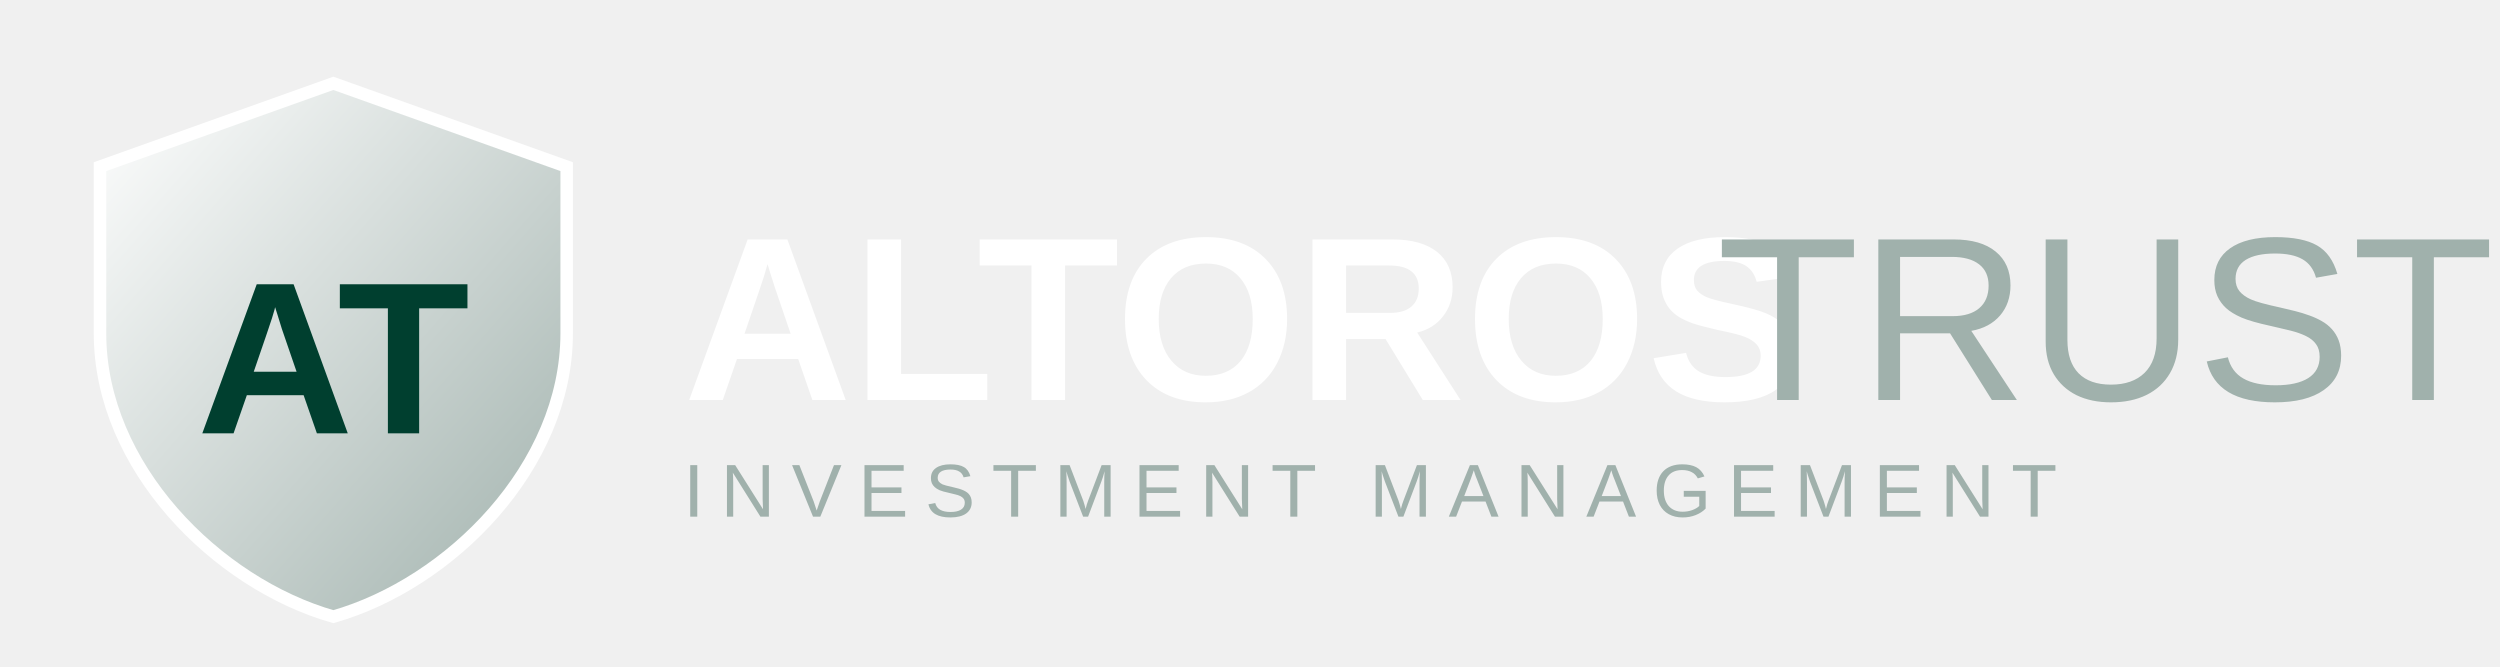
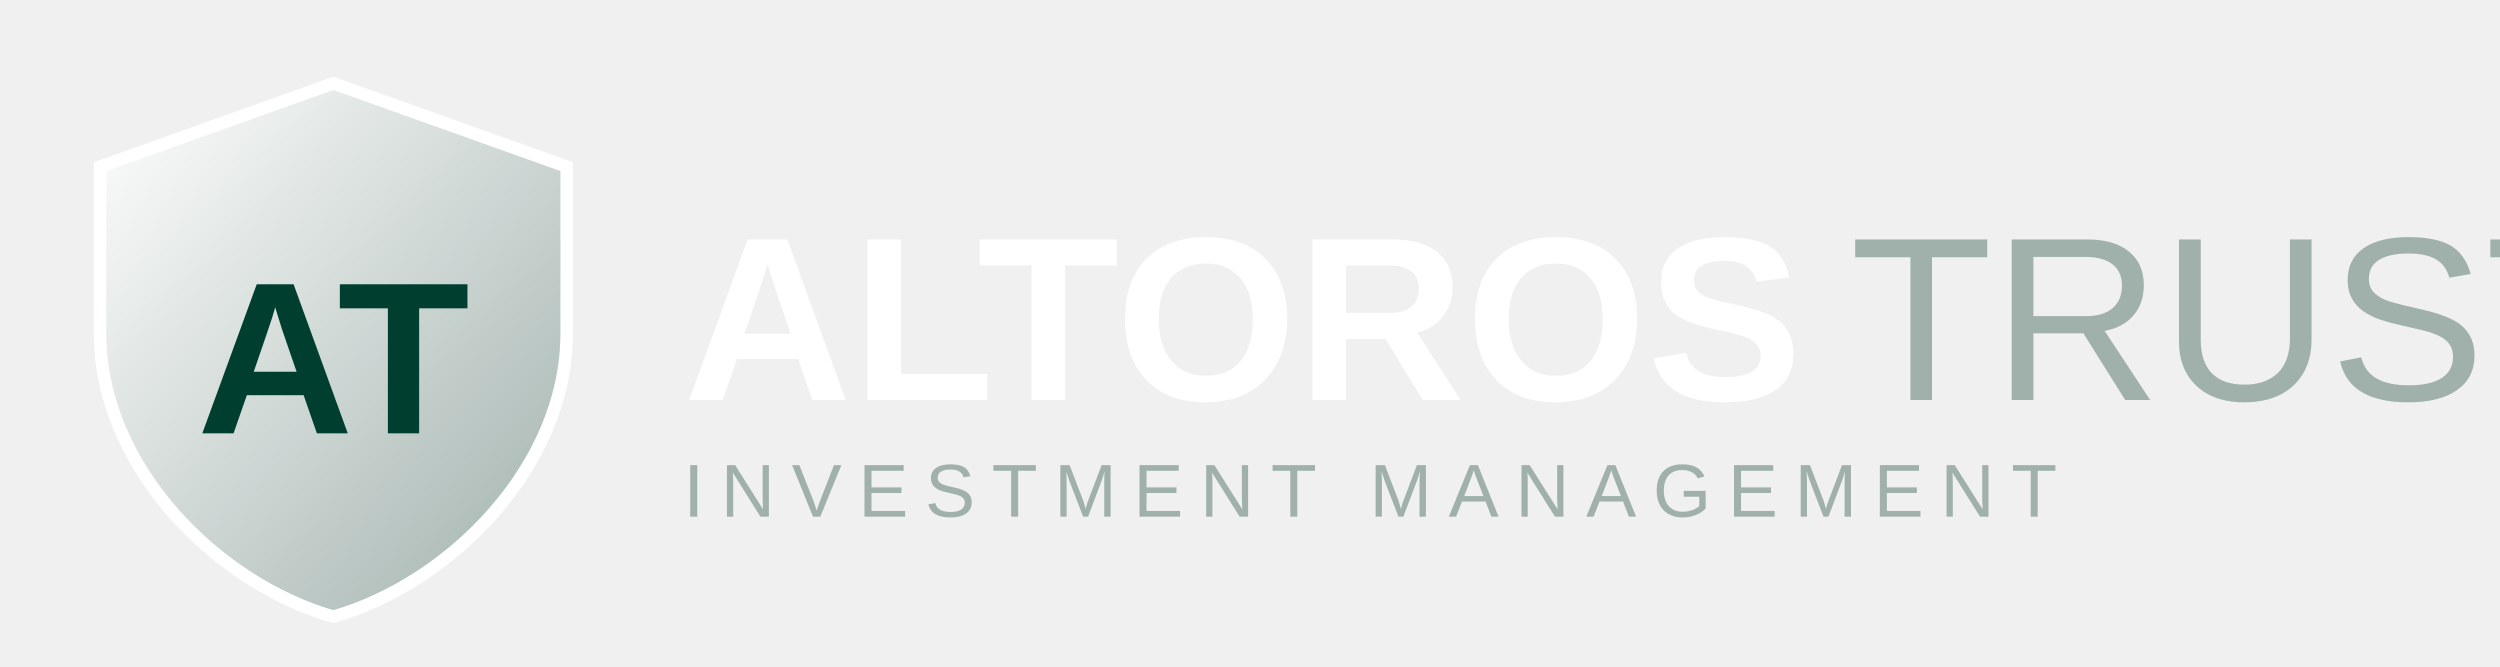
<svg xmlns="http://www.w3.org/2000/svg" viewBox="0 0 300 80" width="300" height="80">
  <defs>
    <linearGradient id="gradW" x1="0%" y1="0%" x2="100%" y2="100%">
      <stop offset="0%" stop-color="#ffffff" />
      <stop offset="100%" stop-color="#a0b1ac" />
    </linearGradient>
  </defs>
  <g transform="translate(10, 8)">
    <path d="M30 2 L58 12 L58 32 C58 48 44 62 30 66 C16 62 2 48 2 32 L2 12 Z" fill="url(#gradW)" stroke="#ffffff" stroke-width="1.5" />
    <text x="30" y="44" font-family="Arial, sans-serif" font-size="26" font-weight="bold" fill="#003f2f" text-anchor="middle">AT</text>
  </g>
  <text x="82" y="48" font-family="Arial, sans-serif" font-size="28" font-weight="bold" fill="#ffffff">ALTOROS</text>
-   <text x="206" y="48" font-family="Arial, sans-serif" font-size="28" font-weight="300" fill="#a0b1ac">TRUST</text>
+   <text x="222" y="48" font-family="Arial, sans-serif" font-size="28" font-weight="300" fill="#a0b1ac">TRUST</text>
  <text x="82" y="62" font-family="Arial, sans-serif" font-size="9" font-weight="500" fill="#a0b1ac" letter-spacing="2">INVESTMENT MANAGEMENT</text>
</svg>
